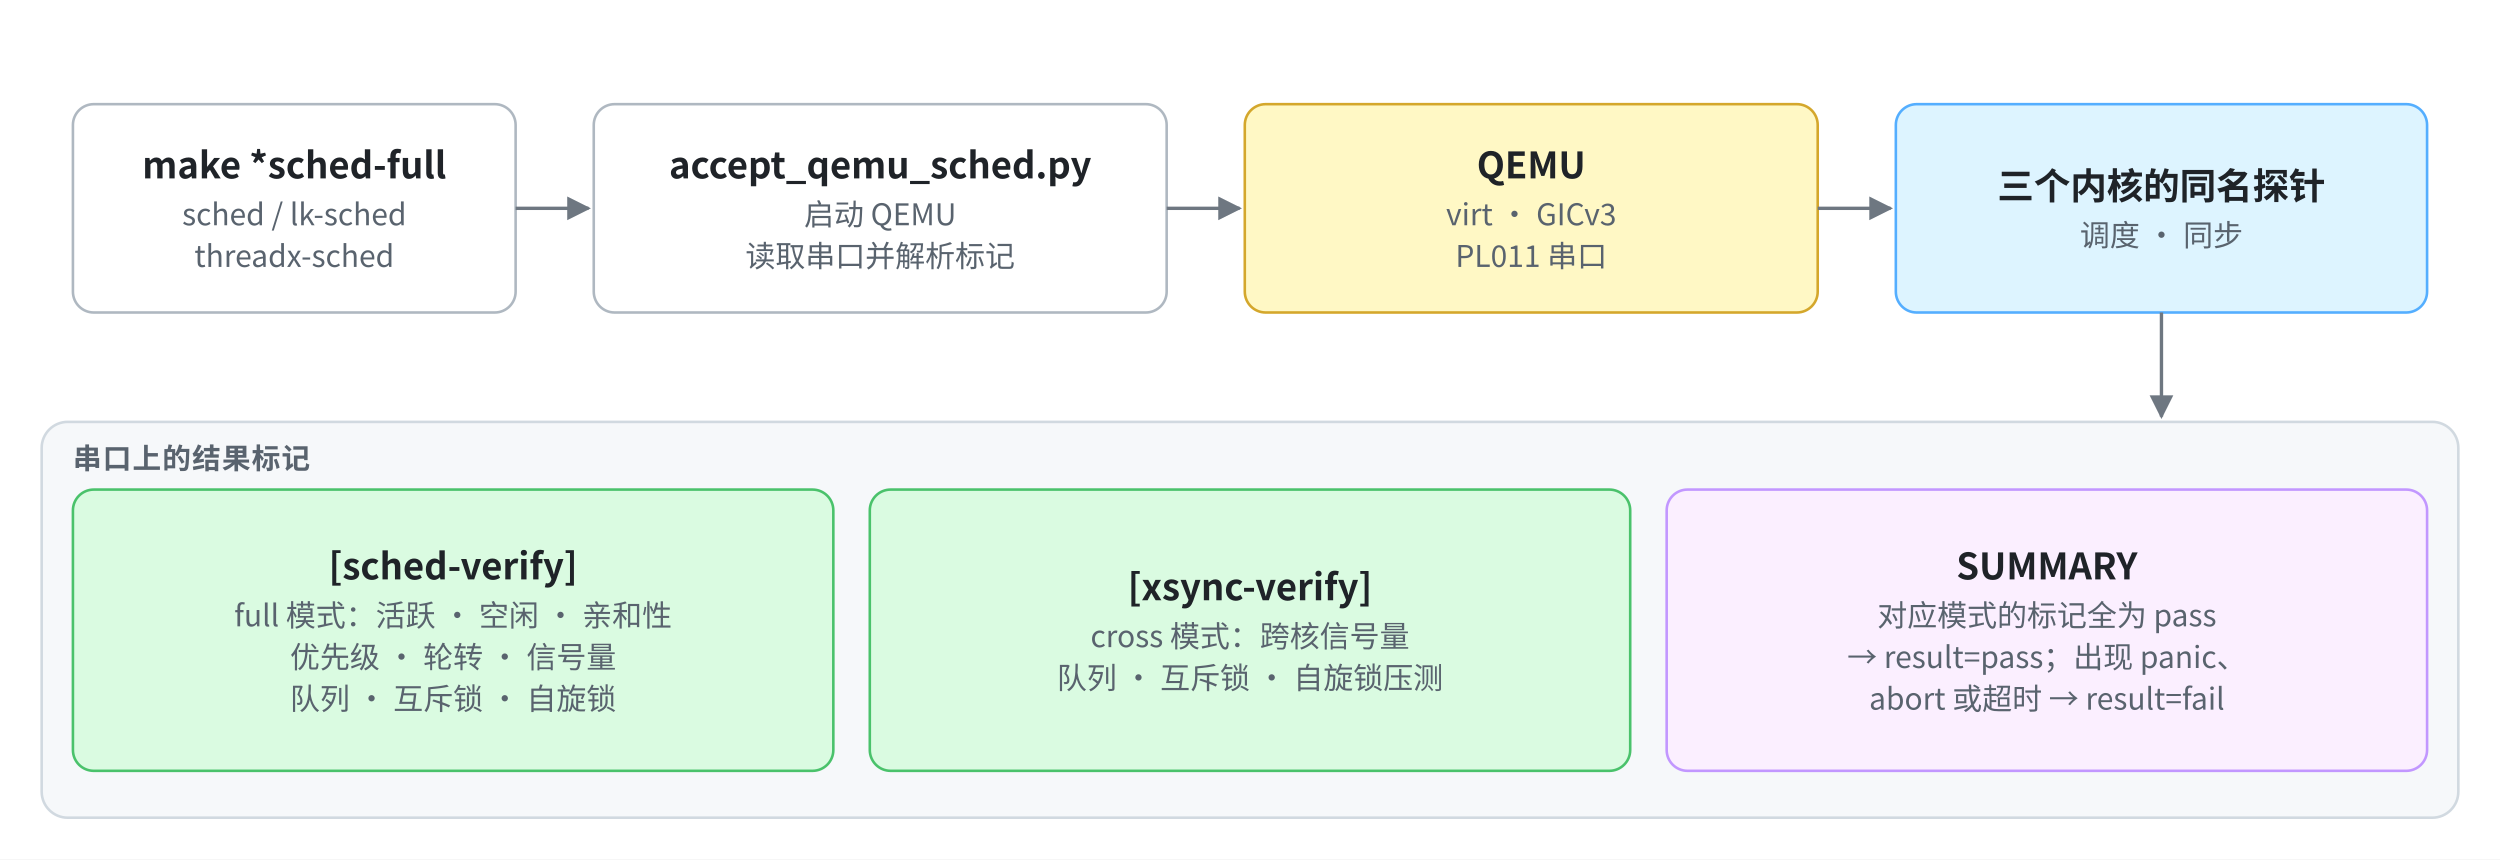
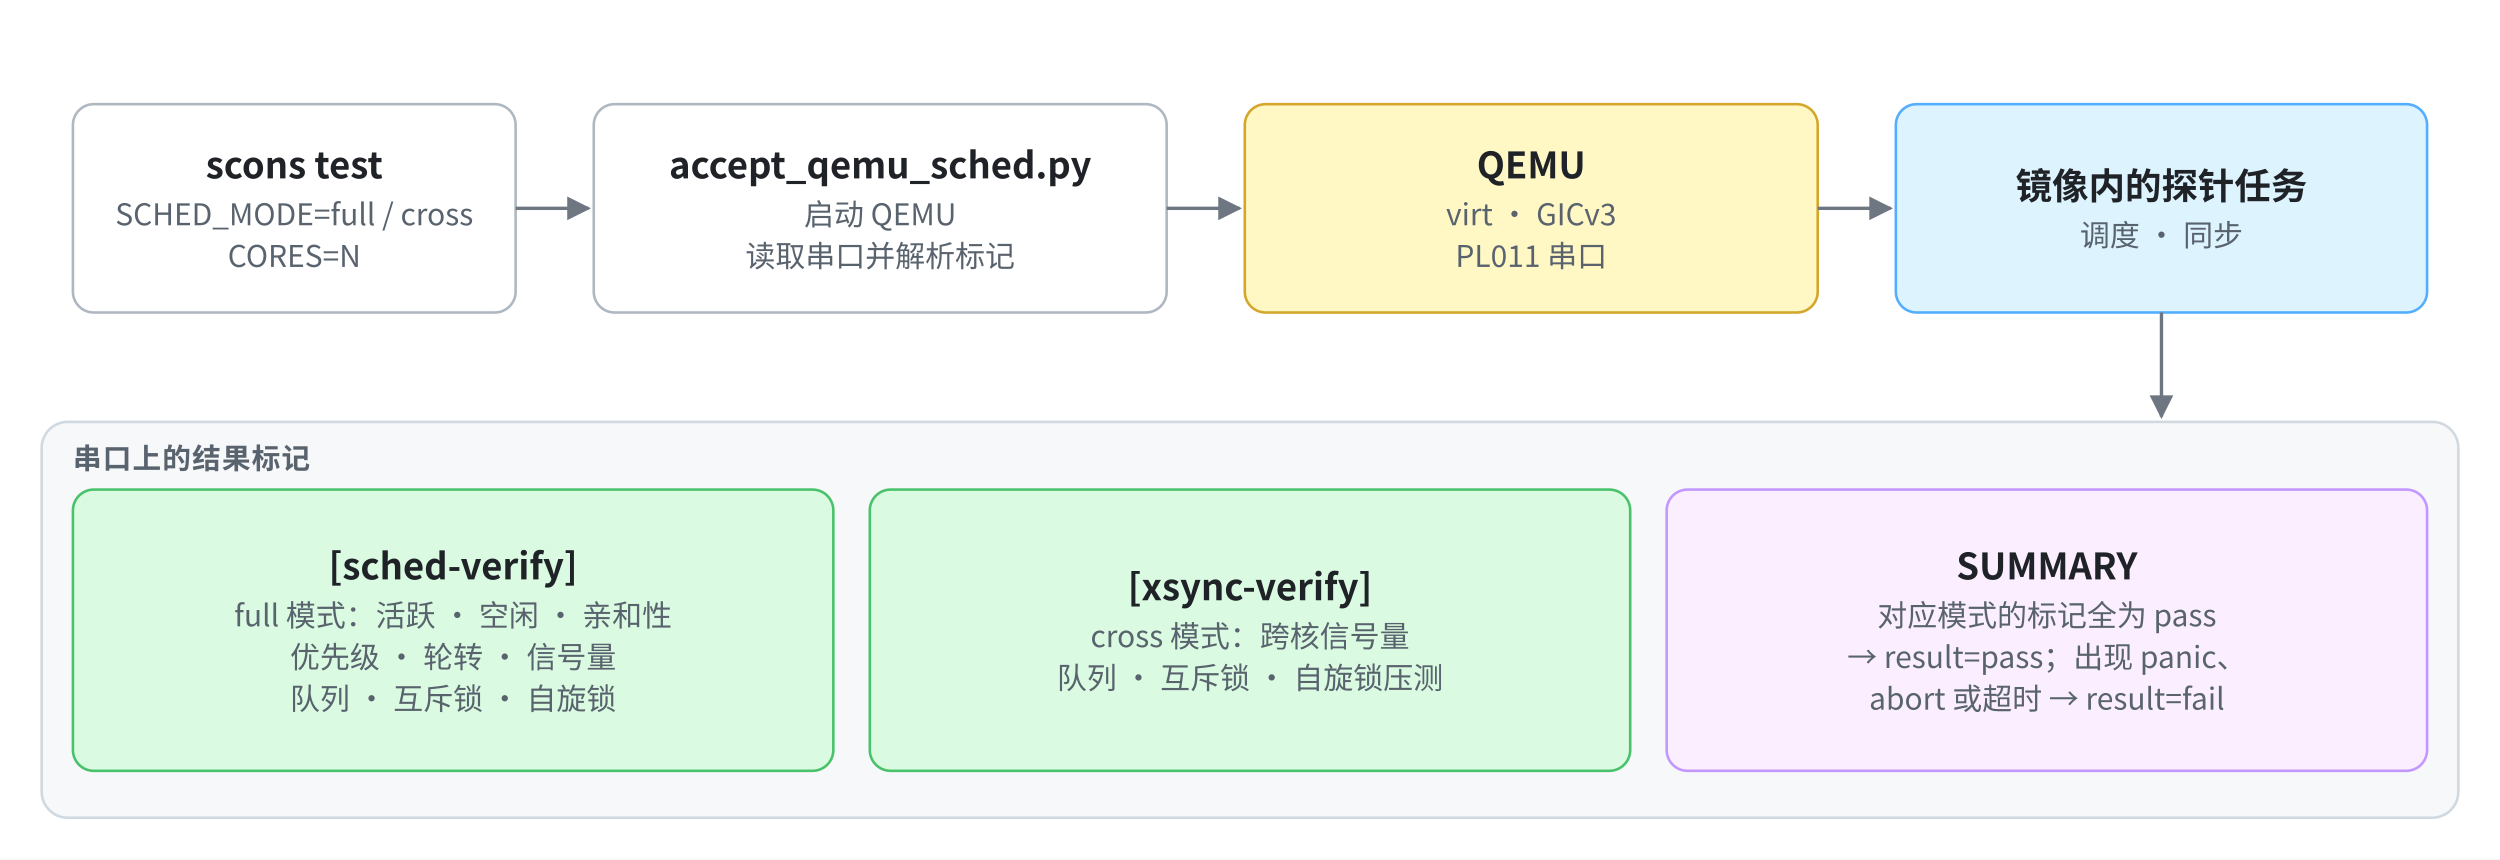
<svg xmlns="http://www.w3.org/2000/svg" width="960" height="330" viewBox="0 0 960 330" role="img" aria-label="自动化验收">
  <style>
  .bg { fill:#ffffff }
  text { font-family:-apple-system,BlinkMacSystemFont,'Segoe UI','PingFang SC','Microsoft YaHei','Noto Sans CJK SC',sans-serif; fill:#1f2328 }
  .h  { font-size:14px; font-weight:600 }
  .b  { font-size:12.5px }
  .s  { font-size:11.5px; fill:#59636e }
  .m  { font-family:ui-monospace,SFMono-Regular,Consolas,'Liberation Mono',monospace; font-size:11.5px; fill:#59636e }
  .tag { font-size:11px; font-weight:600; fill:#59636e; letter-spacing:.04em }
  .layer { fill:#f6f8fa; stroke:#d1d9e0; stroke-width:1 }
  .dash  { fill:none; stroke:#d1d9e0; stroke-width:1; stroke-dasharray:4 3 }
  .app  { fill:#dafbe1; stroke:#4ac26b }
  .ker  { fill:#ddf4ff; stroke:#54aeff }
  .vir  { fill:#fbefff; stroke:#c297ff }
  .hw   { fill:#fff8c5; stroke:#d4a72c }
  .dat  { fill:#ffffff; stroke:#afb8c1 }
  .acc  { fill:#0969da; stroke:#0969da }
  .acct { fill:#ffffff; font-size:12.5px; font-weight:600 }
  .ln   { fill:none; stroke:#6e7781; stroke-width:1.3 }
  .lnd  { fill:none; stroke:#6e7781; stroke-width:1.3; stroke-dasharray:5 4 }
  .ah   { fill:#6e7781 }
  @media (prefers-color-scheme: dark) {
    .bg { fill:#0d1117 }
    text { fill:#e6edf3 }
    .s, .m, .tag { fill:#9198a1 }
    .layer { fill:#151b23; stroke:#3d444d }
    .dash  { stroke:#3d444d }
    .app { fill:#0f2d1a; stroke:#2ea043 }
    .ker { fill:#0c2d4a; stroke:#388bfd }
    .vir { fill:#2a1740; stroke:#a371f7 }
    .hw  { fill:#2e2405; stroke:#bb8009 }
    .dat { fill:#0d1117; stroke:#3d444d }
    .acc { fill:#1f6feb; stroke:#1f6feb }
    .ln, .lnd { stroke:#8b949e }
    .ah { fill:#8b949e }
  }
</style>
  <defs>
    <marker id="a" viewBox="0 0 10 10" refX="9" refY="5" markerWidth="7" markerHeight="7" orient="auto-start-reverse">
      <path class="ah" d="M0,0 L10,5 L0,10 z" />
    </marker>
  </defs>
  <rect class="bg" x="0" y="0" width="960" height="330" />
  <rect class="dat" x="28" y="40" width="170" height="80" rx="8" />
-   <text class="h" x="113.0" y="68.5" text-anchor="middle">make *sched-full</text>
-   <text class="s" x="113.0" y="86.5" text-anchor="middle">sched / lk-sched</text>
-   <text class="s" x="113.0" y="102.5" text-anchor="middle">threadx-sched</text>
+   <text class="h" x="113.0" y="68.5" text-anchor="middle">scons test</text>
+   <text class="s" x="113.0" y="86.5" text-anchor="middle">SCHED_MODE=full / cross</text>
+   <text class="s" x="113.0" y="102.5" text-anchor="middle">CORES=N</text>
  <rect class="dat" x="228" y="40" width="220" height="80" rx="8" />
  <text class="h" x="338.0" y="68.5" text-anchor="middle">accept_qemu_sched.py</text>
  <text class="s" x="338.0" y="86.5" text-anchor="middle">启动 QEMU</text>
  <text class="s" x="338.0" y="102.5" text-anchor="middle">读取串口并解析标记</text>
  <rect class="hw" x="478" y="40" width="220" height="80" rx="8" />
  <text class="h" x="588.0" y="68.5" text-anchor="middle">QEMU</text>
  <text class="s" x="588.0" y="86.5" text-anchor="middle">virt · GICv3</text>
  <text class="s" x="588.0" y="102.5" text-anchor="middle">PL011 串口</text>
  <rect class="ker" x="728" y="40" width="204" height="80" rx="8" />
-   <text class="h" x="830.0" y="76.5" text-anchor="middle">三个内核的同名探针</text>
+   <text class="h" x="830.0" y="76.5" text-anchor="middle">镜像内的探针任务</text>
  <text class="s" x="830.0" y="94.5" text-anchor="middle">调度 · 同步</text>
  <path class="ln" d="M198,80 L226,80" marker-end="url(#a)" />
  <path class="ln" d="M448,80 L476,80" marker-end="url(#a)" />
  <path class="ln" d="M698,80 L726,80" marker-end="url(#a)" />
  <path class="ln" d="M830,120 L830,160" marker-end="url(#a)" />
  <rect class="layer" x="16" y="162" width="928" height="152" rx="10" />
  <text class="tag" x="28" y="180" text-anchor="start">串口上的结果标记</text>
  <rect class="app" x="28" y="188" width="292" height="108" rx="8" />
  <text class="h" x="174.0" y="222.5" text-anchor="middle">[sched-verify]</text>
  <text class="s" x="174.0" y="240.5" text-anchor="middle">full 模式：活跃 · 空闲 · 亲和性</text>
  <text class="s" x="174.0" y="256.5" text-anchor="middle">优先级 · 轮转 · 信号量</text>
  <text class="s" x="174.0" y="272.5" text-anchor="middle">队列 · 互斥锁 · 自旋锁</text>
  <rect class="app" x="334" y="188" width="292" height="108" rx="8" />
  <text class="h" x="480.0" y="230.5" text-anchor="middle">[xsync-verify]</text>
  <text class="s" x="480.0" y="248.5" text-anchor="middle">cross 模式：跨核信号量</text>
  <text class="s" x="480.0" y="264.5" text-anchor="middle">队列 · 互斥锁 · 自旋锁压测</text>
  <rect class="vir" x="640" y="188" width="292" height="108" rx="8" />
  <text class="h" x="786.0" y="222.5" text-anchor="middle">SUMMARY</text>
  <text class="s" x="786.0" y="240.5" text-anchor="middle">对应模式的标记全为 pass</text>
  <text class="s" x="786.0" y="256.5" text-anchor="middle">→ result=pass；出现 panic、</text>
  <text class="s" x="786.0" y="272.5" text-anchor="middle">abort 或超时 → result=fail</text>
</svg>
